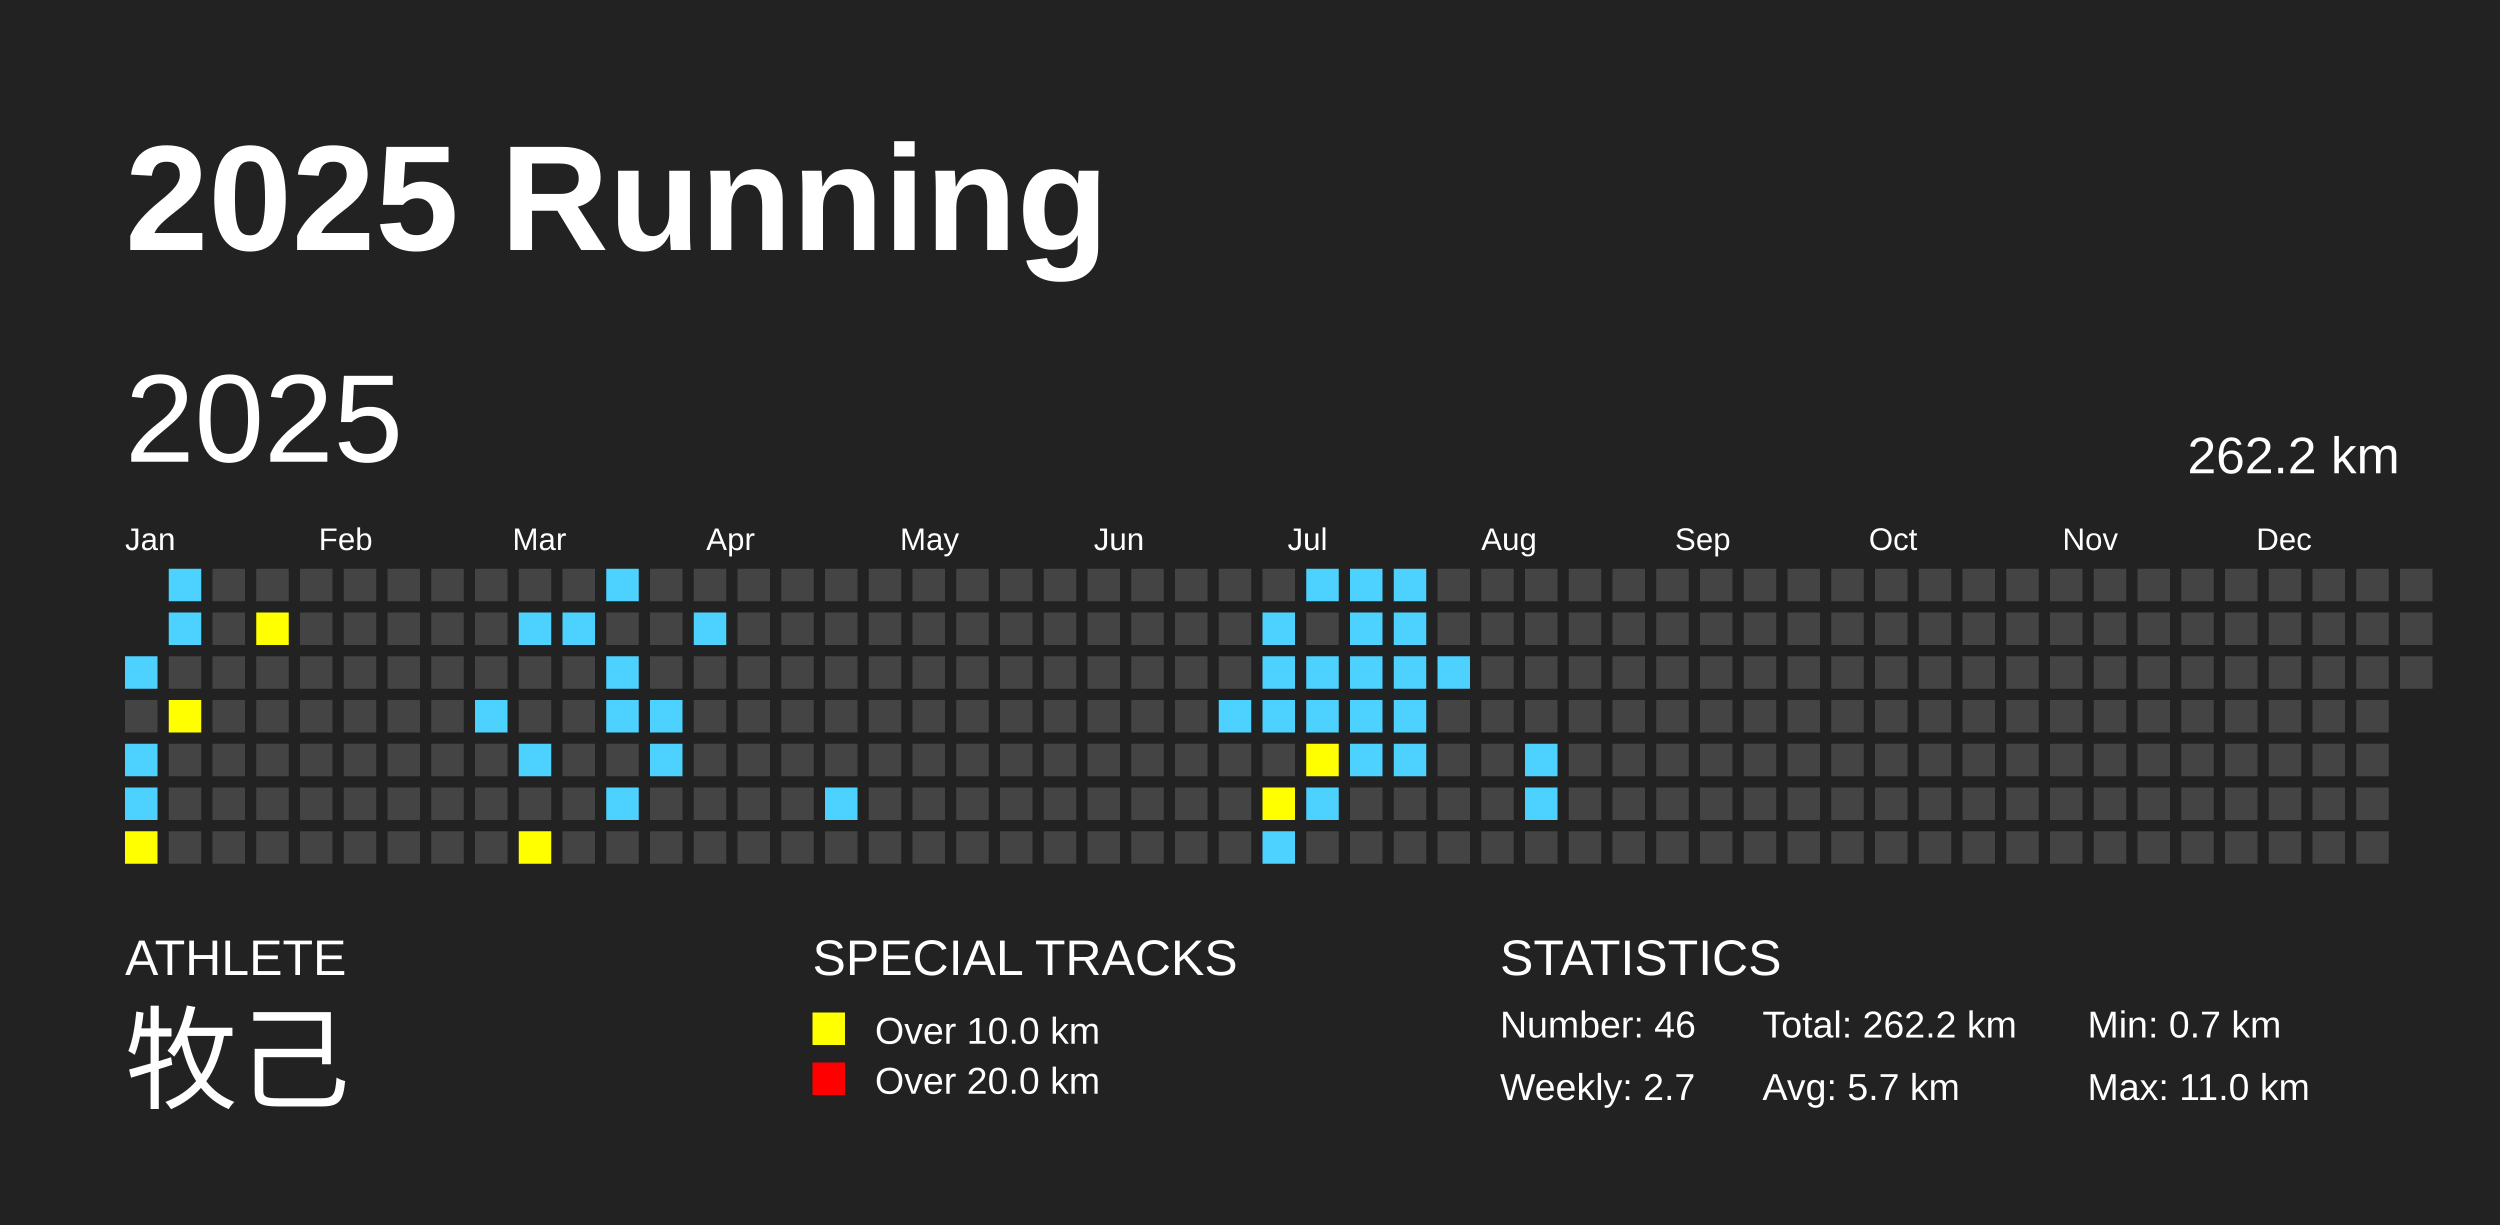
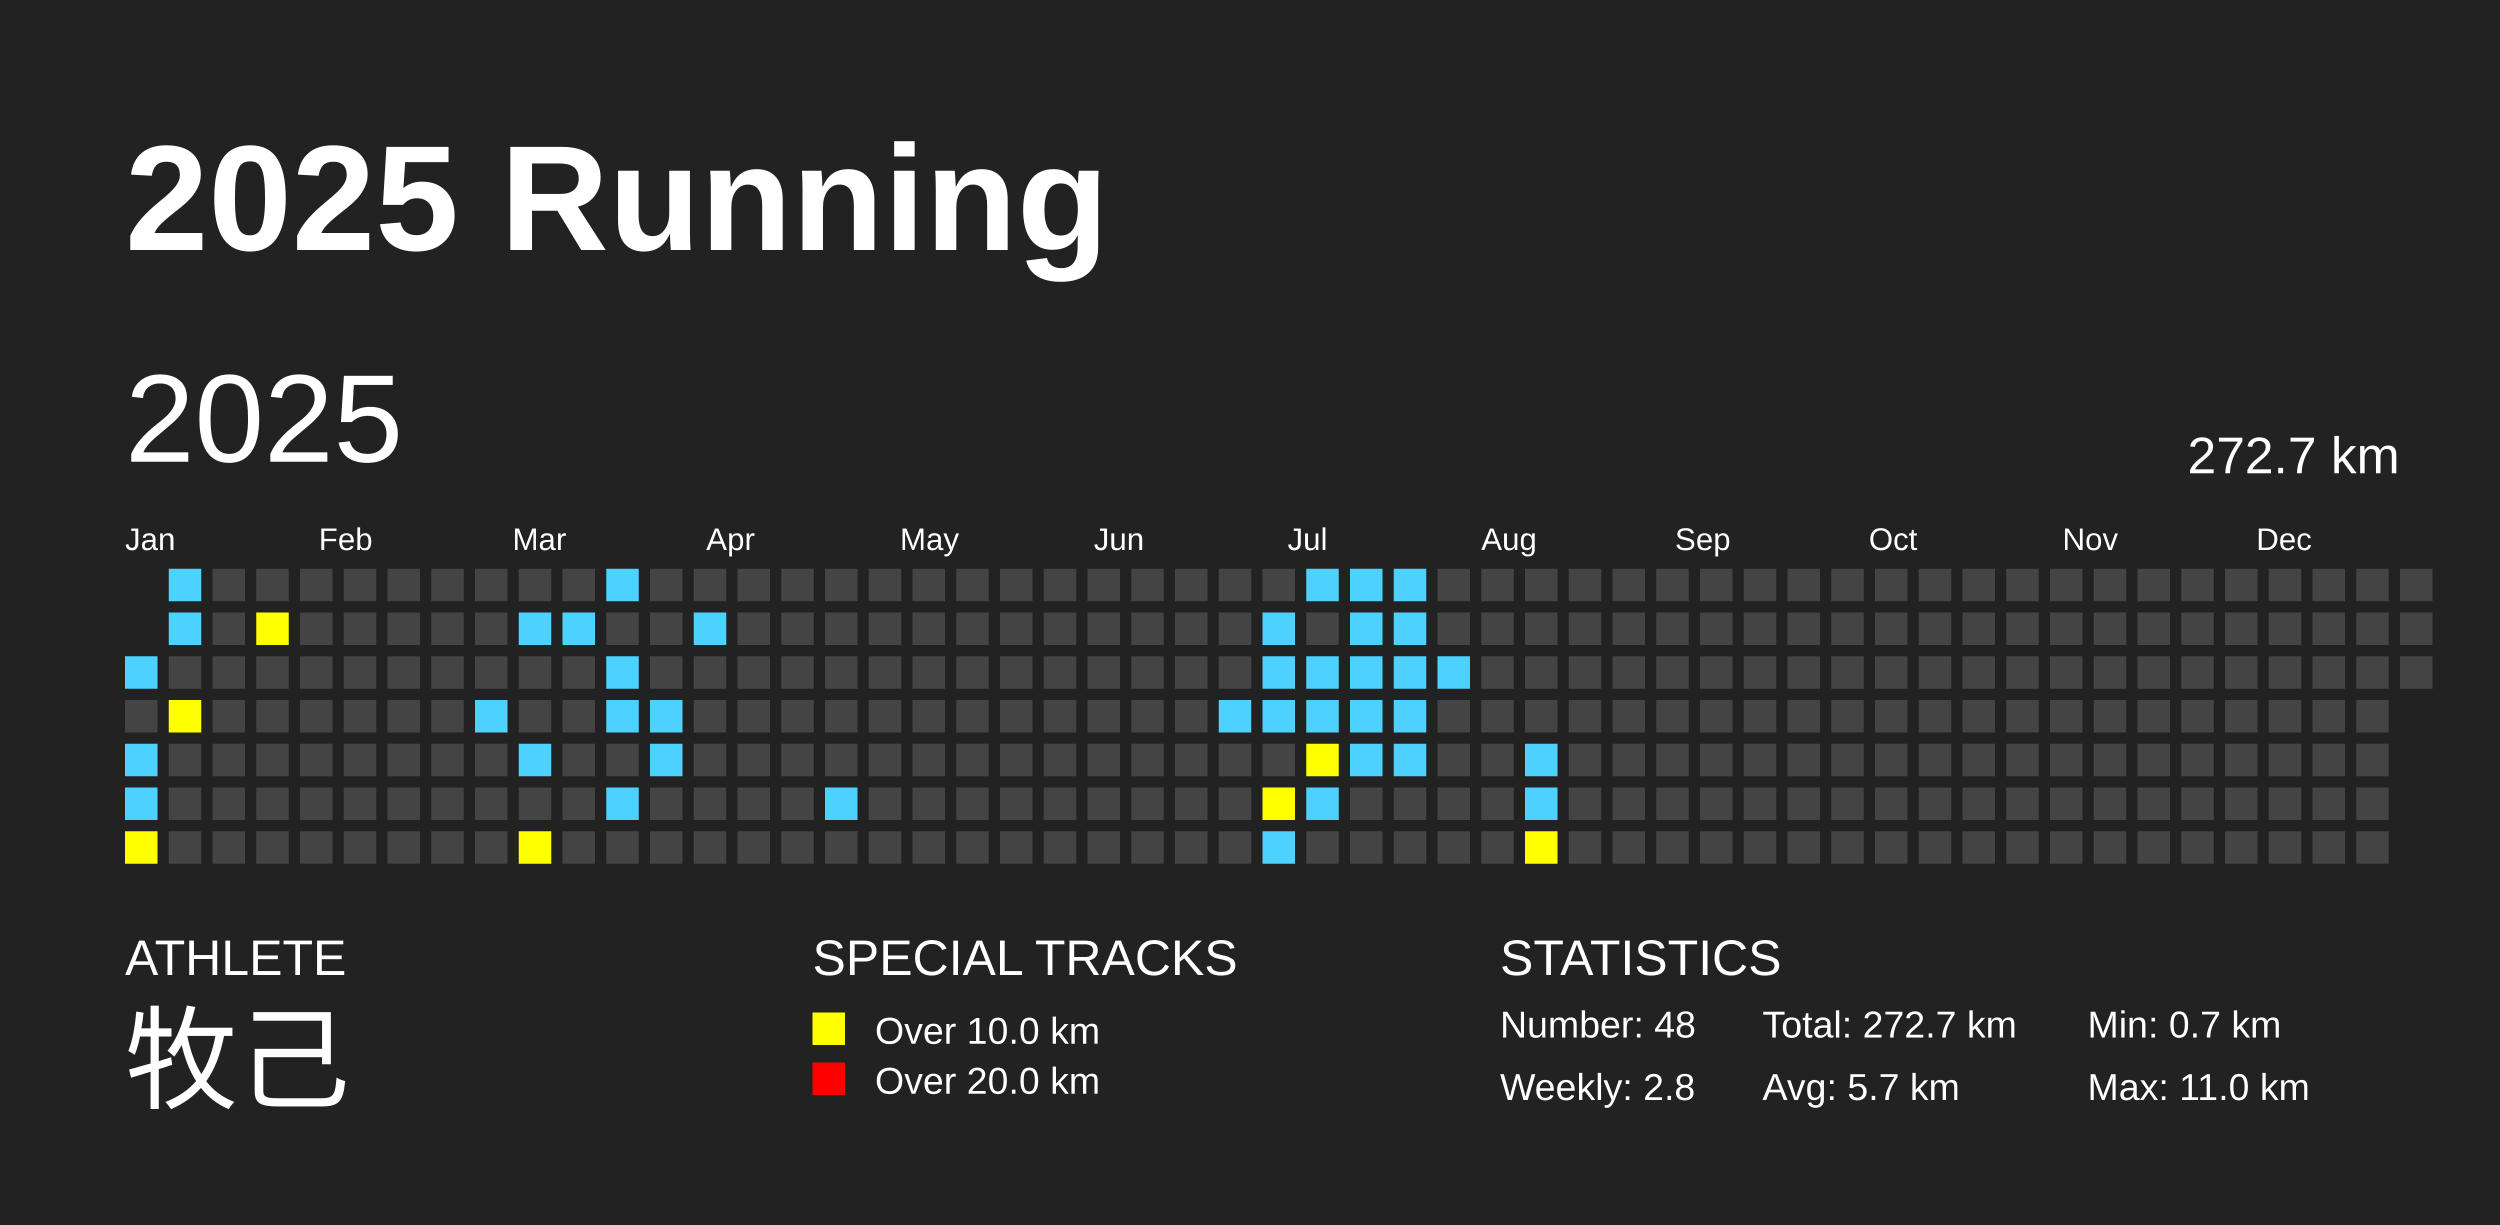
<svg xmlns="http://www.w3.org/2000/svg" baseProfile="full" height="98mm" version="1.1" viewBox="0,0,200,98" width="200mm">
  <defs />
  <rect fill="#222222" height="98" width="200" x="0" y="0" />
  <text fill="#FFFFFF" style="font-size:12px; font-family:Arial; font-weight:bold;" x="10" y="20">2025 Running</text>
  <text fill="#FFFFFF" style="font-size:4px; font-family:Arial" x="10" y="78">ATHLETE</text>
  <text fill="#FFFFFF" style="font-size:9px; font-family:Arial" x="10" y="88">牧己</text>
  <text fill="#FFFFFF" style="font-size:4px; font-family:Arial" x="65" y="78">SPECIAL TRACKS</text>
  <rect fill="yellow" height="2.6" width="2.6" x="65" y="81" />
  <text fill="#FFFFFF" style="font-size:3px; font-family:Arial" x="70" y="83.5">Over 10.0 km</text>
  <rect fill="red" height="2.6" width="2.6" x="65" y="85" />
  <text fill="#FFFFFF" style="font-size:3px; font-family:Arial" x="70" y="87.5">Over 20.0 km</text>
  <text fill="#FFFFFF" style="font-size:4px; font-family:Arial" x="120" y="78">STATISTICS</text>
-   <text fill="#FFFFFF" style="font-size:3px; font-family:Arial" x="120" y="83">Number: 46</text>
-   <text fill="#FFFFFF" style="font-size:3px; font-family:Arial" x="120" y="88">Weekly: 2.7</text>
-   <text fill="#FFFFFF" style="font-size:3px; font-family:Arial" x="141" y="83">Total: 262.2 km</text>
+   <text fill="#FFFFFF" style="font-size:3px; font-family:Arial" x="120" y="83">Number: 48</text>
+   <text fill="#FFFFFF" style="font-size:3px; font-family:Arial" x="120" y="88">Weekly: 2.8</text>
+   <text fill="#FFFFFF" style="font-size:3px; font-family:Arial" x="141" y="83">Total: 272.7 km</text>
  <text fill="#FFFFFF" style="font-size:3px; font-family:Arial" x="141" y="88">Avg: 5.7 km</text>
  <text fill="#FFFFFF" style="font-size:3px; font-family:Arial" x="167" y="83">Min: 0.7 km</text>
  <text fill="#FFFFFF" style="font-size:3px; font-family:Arial" x="167" y="88">Max: 11.0 km</text>
  <text dominant-baseline="hanging" fill="#FFFFFF" style="font-size:10.0px; font-family:Arial;" x="10" y="30">2025</text>
-   <text dominant-baseline="hanging" fill="#FFFFFF" style="font-size:4.125px; font-family:Arial;" x="175" y="35">262.2 km</text>
+   <text dominant-baseline="hanging" fill="#FFFFFF" style="font-size:4.125px; font-family:Arial;" x="175" y="35">272.7 km</text>
  <text fill="#FFFFFF" style="font-size:2.5px; font-family:Arial" x="10.0" y="44">Jan</text>
  <text fill="#FFFFFF" style="font-size:2.5px; font-family:Arial" x="25.5" y="44">Feb</text>
  <text fill="#FFFFFF" style="font-size:2.5px; font-family:Arial" x="41.0" y="44">Mar</text>
  <text fill="#FFFFFF" style="font-size:2.5px; font-family:Arial" x="56.5" y="44">Apr</text>
  <text fill="#FFFFFF" style="font-size:2.5px; font-family:Arial" x="72.0" y="44">May</text>
  <text fill="#FFFFFF" style="font-size:2.5px; font-family:Arial" x="87.5" y="44">Jun</text>
  <text fill="#FFFFFF" style="font-size:2.5px; font-family:Arial" x="103.0" y="44">Jul</text>
  <text fill="#FFFFFF" style="font-size:2.5px; font-family:Arial" x="118.5" y="44">Aug</text>
  <text fill="#FFFFFF" style="font-size:2.5px; font-family:Arial" x="134.0" y="44">Sep</text>
  <text fill="#FFFFFF" style="font-size:2.5px; font-family:Arial" x="149.5" y="44">Oct</text>
  <text fill="#FFFFFF" style="font-size:2.5px; font-family:Arial" x="165.0" y="44">Nov</text>
  <text fill="#FFFFFF" style="font-size:2.5px; font-family:Arial" x="180.5" y="44">Dec</text>
  <rect fill="#4DD2FF" height="2.6" width="2.6" x="10.0" y="52.5" />
  <rect fill="#444444" height="2.6" width="2.6" x="10.0" y="56.0" />
  <rect fill="#4DD2FF" height="2.6" width="2.6" x="10.0" y="59.5" />
  <rect fill="#4DD2FF" height="2.6" width="2.6" x="10.0" y="63.0" />
  <rect fill="yellow" height="2.6" width="2.6" x="10.0" y="66.5" />
  <rect fill="#4DD2FF" height="2.6" width="2.6" x="13.5" y="45.5" />
  <rect fill="#4DD2FF" height="2.6" width="2.6" x="13.5" y="49.0" />
  <rect fill="#444444" height="2.6" width="2.6" x="13.5" y="52.5" />
  <rect fill="yellow" height="2.6" width="2.6" x="13.5" y="56.0" />
  <rect fill="#444444" height="2.6" width="2.6" x="13.5" y="59.5" />
  <rect fill="#444444" height="2.6" width="2.6" x="13.5" y="63.0" />
  <rect fill="#444444" height="2.6" width="2.6" x="13.5" y="66.5" />
  <rect fill="#444444" height="2.6" width="2.6" x="17.0" y="45.5" />
  <rect fill="#444444" height="2.6" width="2.6" x="17.0" y="49.0" />
  <rect fill="#444444" height="2.6" width="2.6" x="17.0" y="52.5" />
  <rect fill="#444444" height="2.6" width="2.6" x="17.0" y="56.0" />
  <rect fill="#444444" height="2.6" width="2.6" x="17.0" y="59.5" />
  <rect fill="#444444" height="2.6" width="2.6" x="17.0" y="63.0" />
  <rect fill="#444444" height="2.6" width="2.6" x="17.0" y="66.5" />
  <rect fill="#444444" height="2.6" width="2.6" x="20.5" y="45.5" />
  <rect fill="yellow" height="2.6" width="2.6" x="20.5" y="49.0" />
  <rect fill="#444444" height="2.6" width="2.6" x="20.5" y="52.5" />
  <rect fill="#444444" height="2.6" width="2.6" x="20.5" y="56.0" />
  <rect fill="#444444" height="2.6" width="2.6" x="20.5" y="59.5" />
  <rect fill="#444444" height="2.6" width="2.6" x="20.5" y="63.0" />
  <rect fill="#444444" height="2.6" width="2.6" x="20.5" y="66.5" />
  <rect fill="#444444" height="2.6" width="2.6" x="24.0" y="45.5" />
  <rect fill="#444444" height="2.6" width="2.6" x="24.0" y="49.0" />
  <rect fill="#444444" height="2.6" width="2.6" x="24.0" y="52.5" />
  <rect fill="#444444" height="2.6" width="2.6" x="24.0" y="56.0" />
  <rect fill="#444444" height="2.6" width="2.6" x="24.0" y="59.5" />
  <rect fill="#444444" height="2.6" width="2.6" x="24.0" y="63.0" />
  <rect fill="#444444" height="2.6" width="2.6" x="24.0" y="66.5" />
  <rect fill="#444444" height="2.6" width="2.6" x="27.5" y="45.5" />
  <rect fill="#444444" height="2.6" width="2.6" x="27.5" y="49.0" />
  <rect fill="#444444" height="2.6" width="2.6" x="27.5" y="52.5" />
  <rect fill="#444444" height="2.6" width="2.6" x="27.5" y="56.0" />
  <rect fill="#444444" height="2.6" width="2.6" x="27.5" y="59.5" />
  <rect fill="#444444" height="2.6" width="2.6" x="27.5" y="63.0" />
  <rect fill="#444444" height="2.6" width="2.6" x="27.5" y="66.5" />
  <rect fill="#444444" height="2.6" width="2.6" x="31.0" y="45.5" />
  <rect fill="#444444" height="2.6" width="2.6" x="31.0" y="49.0" />
  <rect fill="#444444" height="2.6" width="2.6" x="31.0" y="52.5" />
  <rect fill="#444444" height="2.6" width="2.6" x="31.0" y="56.0" />
  <rect fill="#444444" height="2.6" width="2.6" x="31.0" y="59.5" />
  <rect fill="#444444" height="2.6" width="2.6" x="31.0" y="63.0" />
  <rect fill="#444444" height="2.6" width="2.6" x="31.0" y="66.5" />
  <rect fill="#444444" height="2.6" width="2.6" x="34.5" y="45.5" />
  <rect fill="#444444" height="2.6" width="2.6" x="34.5" y="49.0" />
  <rect fill="#444444" height="2.6" width="2.6" x="34.5" y="52.5" />
  <rect fill="#444444" height="2.6" width="2.6" x="34.5" y="56.0" />
  <rect fill="#444444" height="2.6" width="2.6" x="34.5" y="59.5" />
  <rect fill="#444444" height="2.6" width="2.6" x="34.5" y="63.0" />
  <rect fill="#444444" height="2.6" width="2.6" x="34.5" y="66.5" />
  <rect fill="#444444" height="2.6" width="2.6" x="38.0" y="45.5" />
  <rect fill="#444444" height="2.6" width="2.6" x="38.0" y="49.0" />
  <rect fill="#444444" height="2.6" width="2.6" x="38.0" y="52.5" />
  <rect fill="#4DD2FF" height="2.6" width="2.6" x="38.0" y="56.0" />
  <rect fill="#444444" height="2.6" width="2.6" x="38.0" y="59.5" />
  <rect fill="#444444" height="2.6" width="2.6" x="38.0" y="63.0" />
  <rect fill="#444444" height="2.6" width="2.6" x="38.0" y="66.5" />
  <rect fill="#444444" height="2.6" width="2.6" x="41.5" y="45.5" />
  <rect fill="#4DD2FF" height="2.6" width="2.6" x="41.5" y="49.0" />
  <rect fill="#444444" height="2.6" width="2.6" x="41.5" y="52.5" />
  <rect fill="#444444" height="2.6" width="2.6" x="41.5" y="56.0" />
  <rect fill="#4DD2FF" height="2.6" width="2.6" x="41.5" y="59.5" />
  <rect fill="#444444" height="2.6" width="2.6" x="41.5" y="63.0" />
  <rect fill="yellow" height="2.6" width="2.6" x="41.5" y="66.5" />
  <rect fill="#444444" height="2.6" width="2.6" x="45.0" y="45.5" />
  <rect fill="#4DD2FF" height="2.6" width="2.6" x="45.0" y="49.0" />
  <rect fill="#444444" height="2.6" width="2.6" x="45.0" y="52.5" />
  <rect fill="#444444" height="2.6" width="2.6" x="45.0" y="56.0" />
  <rect fill="#444444" height="2.6" width="2.6" x="45.0" y="59.5" />
  <rect fill="#444444" height="2.6" width="2.6" x="45.0" y="63.0" />
  <rect fill="#444444" height="2.6" width="2.6" x="45.0" y="66.5" />
  <rect fill="#4DD2FF" height="2.6" width="2.6" x="48.5" y="45.5" />
  <rect fill="#444444" height="2.6" width="2.6" x="48.5" y="49.0" />
  <rect fill="#4DD2FF" height="2.6" width="2.6" x="48.5" y="52.5" />
  <rect fill="#4DD2FF" height="2.6" width="2.6" x="48.5" y="56.0" />
  <rect fill="#444444" height="2.6" width="2.6" x="48.5" y="59.5" />
  <rect fill="#4DD2FF" height="2.6" width="2.6" x="48.5" y="63.0" />
  <rect fill="#444444" height="2.6" width="2.6" x="48.5" y="66.5" />
  <rect fill="#444444" height="2.6" width="2.6" x="52.0" y="45.5" />
  <rect fill="#444444" height="2.6" width="2.6" x="52.0" y="49.0" />
  <rect fill="#444444" height="2.6" width="2.6" x="52.0" y="52.5" />
  <rect fill="#4DD2FF" height="2.6" width="2.6" x="52.0" y="56.0" />
  <rect fill="#4DD2FF" height="2.6" width="2.6" x="52.0" y="59.5" />
  <rect fill="#444444" height="2.6" width="2.6" x="52.0" y="63.0" />
  <rect fill="#444444" height="2.6" width="2.6" x="52.0" y="66.5" />
  <rect fill="#444444" height="2.6" width="2.6" x="55.5" y="45.5" />
  <rect fill="#4DD2FF" height="2.6" width="2.6" x="55.5" y="49.0" />
  <rect fill="#444444" height="2.6" width="2.6" x="55.5" y="52.5" />
  <rect fill="#444444" height="2.6" width="2.6" x="55.5" y="56.0" />
  <rect fill="#444444" height="2.6" width="2.6" x="55.5" y="59.5" />
  <rect fill="#444444" height="2.6" width="2.6" x="55.5" y="63.0" />
  <rect fill="#444444" height="2.6" width="2.6" x="55.5" y="66.5" />
  <rect fill="#444444" height="2.6" width="2.6" x="59.0" y="45.5" />
  <rect fill="#444444" height="2.6" width="2.6" x="59.0" y="49.0" />
  <rect fill="#444444" height="2.6" width="2.6" x="59.0" y="52.5" />
  <rect fill="#444444" height="2.6" width="2.6" x="59.0" y="56.0" />
  <rect fill="#444444" height="2.6" width="2.6" x="59.0" y="59.5" />
  <rect fill="#444444" height="2.6" width="2.6" x="59.0" y="63.0" />
  <rect fill="#444444" height="2.6" width="2.6" x="59.0" y="66.5" />
  <rect fill="#444444" height="2.6" width="2.6" x="62.5" y="45.5" />
  <rect fill="#444444" height="2.6" width="2.6" x="62.5" y="49.0" />
  <rect fill="#444444" height="2.6" width="2.6" x="62.5" y="52.5" />
  <rect fill="#444444" height="2.6" width="2.6" x="62.5" y="56.0" />
  <rect fill="#444444" height="2.6" width="2.6" x="62.5" y="59.5" />
  <rect fill="#444444" height="2.6" width="2.6" x="62.5" y="63.0" />
  <rect fill="#444444" height="2.6" width="2.6" x="62.5" y="66.5" />
  <rect fill="#444444" height="2.6" width="2.6" x="66.0" y="45.5" />
  <rect fill="#444444" height="2.6" width="2.6" x="66.0" y="49.0" />
  <rect fill="#444444" height="2.6" width="2.6" x="66.0" y="52.5" />
  <rect fill="#444444" height="2.6" width="2.6" x="66.0" y="56.0" />
  <rect fill="#444444" height="2.6" width="2.6" x="66.0" y="59.5" />
  <rect fill="#4DD2FF" height="2.6" width="2.6" x="66.0" y="63.0" />
  <rect fill="#444444" height="2.6" width="2.6" x="66.0" y="66.5" />
  <rect fill="#444444" height="2.6" width="2.6" x="69.5" y="45.5" />
  <rect fill="#444444" height="2.6" width="2.6" x="69.5" y="49.0" />
  <rect fill="#444444" height="2.6" width="2.6" x="69.5" y="52.5" />
  <rect fill="#444444" height="2.6" width="2.6" x="69.5" y="56.0" />
  <rect fill="#444444" height="2.6" width="2.6" x="69.5" y="59.5" />
  <rect fill="#444444" height="2.6" width="2.6" x="69.5" y="63.0" />
  <rect fill="#444444" height="2.6" width="2.6" x="69.5" y="66.5" />
  <rect fill="#444444" height="2.6" width="2.6" x="73.0" y="45.5" />
  <rect fill="#444444" height="2.6" width="2.6" x="73.0" y="49.0" />
  <rect fill="#444444" height="2.6" width="2.6" x="73.0" y="52.5" />
  <rect fill="#444444" height="2.6" width="2.6" x="73.0" y="56.0" />
  <rect fill="#444444" height="2.6" width="2.6" x="73.0" y="59.5" />
  <rect fill="#444444" height="2.6" width="2.6" x="73.0" y="63.0" />
  <rect fill="#444444" height="2.6" width="2.6" x="73.0" y="66.5" />
  <rect fill="#444444" height="2.6" width="2.6" x="76.5" y="45.5" />
  <rect fill="#444444" height="2.6" width="2.6" x="76.5" y="49.0" />
  <rect fill="#444444" height="2.6" width="2.6" x="76.5" y="52.5" />
  <rect fill="#444444" height="2.6" width="2.6" x="76.5" y="56.0" />
  <rect fill="#444444" height="2.6" width="2.6" x="76.5" y="59.5" />
  <rect fill="#444444" height="2.6" width="2.6" x="76.5" y="63.0" />
  <rect fill="#444444" height="2.6" width="2.6" x="76.5" y="66.5" />
  <rect fill="#444444" height="2.6" width="2.6" x="80.0" y="45.5" />
  <rect fill="#444444" height="2.6" width="2.6" x="80.0" y="49.0" />
  <rect fill="#444444" height="2.6" width="2.6" x="80.0" y="52.5" />
  <rect fill="#444444" height="2.6" width="2.6" x="80.0" y="56.0" />
  <rect fill="#444444" height="2.6" width="2.6" x="80.0" y="59.5" />
  <rect fill="#444444" height="2.6" width="2.6" x="80.0" y="63.0" />
  <rect fill="#444444" height="2.6" width="2.6" x="80.0" y="66.5" />
  <rect fill="#444444" height="2.6" width="2.6" x="83.5" y="45.5" />
  <rect fill="#444444" height="2.6" width="2.6" x="83.5" y="49.0" />
  <rect fill="#444444" height="2.6" width="2.6" x="83.5" y="52.5" />
  <rect fill="#444444" height="2.6" width="2.6" x="83.5" y="56.0" />
  <rect fill="#444444" height="2.6" width="2.6" x="83.5" y="59.5" />
  <rect fill="#444444" height="2.6" width="2.6" x="83.5" y="63.0" />
  <rect fill="#444444" height="2.6" width="2.6" x="83.5" y="66.5" />
  <rect fill="#444444" height="2.6" width="2.6" x="87.0" y="45.5" />
  <rect fill="#444444" height="2.6" width="2.6" x="87.0" y="49.0" />
  <rect fill="#444444" height="2.6" width="2.6" x="87.0" y="52.5" />
  <rect fill="#444444" height="2.6" width="2.6" x="87.0" y="56.0" />
  <rect fill="#444444" height="2.6" width="2.6" x="87.0" y="59.5" />
  <rect fill="#444444" height="2.6" width="2.6" x="87.0" y="63.0" />
  <rect fill="#444444" height="2.6" width="2.6" x="87.0" y="66.5" />
  <rect fill="#444444" height="2.6" width="2.6" x="90.5" y="45.5" />
  <rect fill="#444444" height="2.6" width="2.6" x="90.5" y="49.0" />
  <rect fill="#444444" height="2.6" width="2.6" x="90.5" y="52.5" />
  <rect fill="#444444" height="2.6" width="2.6" x="90.5" y="56.0" />
  <rect fill="#444444" height="2.6" width="2.6" x="90.5" y="59.5" />
  <rect fill="#444444" height="2.6" width="2.6" x="90.5" y="63.0" />
  <rect fill="#444444" height="2.6" width="2.6" x="90.5" y="66.5" />
  <rect fill="#444444" height="2.6" width="2.6" x="94.0" y="45.5" />
  <rect fill="#444444" height="2.6" width="2.6" x="94.0" y="49.0" />
  <rect fill="#444444" height="2.6" width="2.6" x="94.0" y="52.5" />
  <rect fill="#444444" height="2.6" width="2.6" x="94.0" y="56.0" />
  <rect fill="#444444" height="2.6" width="2.6" x="94.0" y="59.5" />
  <rect fill="#444444" height="2.6" width="2.6" x="94.0" y="63.0" />
  <rect fill="#444444" height="2.6" width="2.6" x="94.0" y="66.5" />
  <rect fill="#444444" height="2.6" width="2.6" x="97.5" y="45.5" />
  <rect fill="#444444" height="2.6" width="2.6" x="97.5" y="49.0" />
  <rect fill="#444444" height="2.6" width="2.6" x="97.5" y="52.5" />
  <rect fill="#4DD2FF" height="2.6" width="2.6" x="97.5" y="56.0" />
  <rect fill="#444444" height="2.6" width="2.6" x="97.5" y="59.5" />
  <rect fill="#444444" height="2.6" width="2.6" x="97.5" y="63.0" />
  <rect fill="#444444" height="2.6" width="2.6" x="97.5" y="66.5" />
  <rect fill="#444444" height="2.6" width="2.6" x="101.0" y="45.5" />
  <rect fill="#4DD2FF" height="2.6" width="2.6" x="101.0" y="49.0" />
  <rect fill="#4DD2FF" height="2.6" width="2.6" x="101.0" y="52.5" />
  <rect fill="#4DD2FF" height="2.6" width="2.6" x="101.0" y="56.0" />
  <rect fill="#444444" height="2.6" width="2.6" x="101.0" y="59.5" />
  <rect fill="yellow" height="2.6" width="2.6" x="101.0" y="63.0" />
  <rect fill="#4DD2FF" height="2.6" width="2.6" x="101.0" y="66.5" />
  <rect fill="#4DD2FF" height="2.6" width="2.6" x="104.5" y="45.5" />
  <rect fill="#444444" height="2.6" width="2.6" x="104.5" y="49.0" />
  <rect fill="#4DD2FF" height="2.6" width="2.6" x="104.5" y="52.5" />
  <rect fill="#4DD2FF" height="2.6" width="2.6" x="104.5" y="56.0" />
  <rect fill="yellow" height="2.6" width="2.6" x="104.5" y="59.5" />
  <rect fill="#4DD2FF" height="2.6" width="2.6" x="104.5" y="63.0" />
  <rect fill="#444444" height="2.6" width="2.6" x="104.5" y="66.5" />
  <rect fill="#4DD2FF" height="2.6" width="2.6" x="108.0" y="45.5" />
  <rect fill="#4DD2FF" height="2.6" width="2.6" x="108.0" y="49.0" />
  <rect fill="#4DD2FF" height="2.6" width="2.6" x="108.0" y="52.5" />
  <rect fill="#4DD2FF" height="2.6" width="2.6" x="108.0" y="56.0" />
  <rect fill="#4DD2FF" height="2.6" width="2.6" x="108.0" y="59.5" />
  <rect fill="#444444" height="2.6" width="2.6" x="108.0" y="63.0" />
  <rect fill="#444444" height="2.6" width="2.6" x="108.0" y="66.5" />
  <rect fill="#4DD2FF" height="2.6" width="2.6" x="111.5" y="45.5" />
  <rect fill="#4DD2FF" height="2.6" width="2.6" x="111.5" y="49.0" />
  <rect fill="#4DD2FF" height="2.6" width="2.6" x="111.5" y="52.5" />
  <rect fill="#4DD2FF" height="2.6" width="2.6" x="111.5" y="56.0" />
  <rect fill="#4DD2FF" height="2.6" width="2.6" x="111.5" y="59.5" />
  <rect fill="#444444" height="2.6" width="2.6" x="111.5" y="63.0" />
  <rect fill="#444444" height="2.6" width="2.6" x="111.5" y="66.5" />
  <rect fill="#444444" height="2.6" width="2.6" x="115.0" y="45.5" />
  <rect fill="#444444" height="2.6" width="2.6" x="115.0" y="49.0" />
  <rect fill="#4DD2FF" height="2.6" width="2.6" x="115.0" y="52.5" />
  <rect fill="#444444" height="2.6" width="2.6" x="115.0" y="56.0" />
  <rect fill="#444444" height="2.6" width="2.6" x="115.0" y="59.5" />
  <rect fill="#444444" height="2.6" width="2.6" x="115.0" y="63.0" />
  <rect fill="#444444" height="2.6" width="2.6" x="115.0" y="66.5" />
  <rect fill="#444444" height="2.6" width="2.6" x="118.5" y="45.5" />
  <rect fill="#444444" height="2.6" width="2.6" x="118.5" y="49.0" />
  <rect fill="#444444" height="2.6" width="2.6" x="118.5" y="52.5" />
  <rect fill="#444444" height="2.6" width="2.6" x="118.5" y="56.0" />
  <rect fill="#444444" height="2.6" width="2.6" x="118.5" y="59.5" />
  <rect fill="#444444" height="2.6" width="2.6" x="118.5" y="63.0" />
  <rect fill="#444444" height="2.6" width="2.6" x="118.5" y="66.5" />
  <rect fill="#444444" height="2.6" width="2.6" x="122.0" y="45.5" />
  <rect fill="#444444" height="2.6" width="2.6" x="122.0" y="49.0" />
  <rect fill="#444444" height="2.6" width="2.6" x="122.0" y="52.5" />
  <rect fill="#444444" height="2.6" width="2.6" x="122.0" y="56.0" />
  <rect fill="#4DD2FF" height="2.6" width="2.6" x="122.0" y="59.5" />
  <rect fill="#4DD2FF" height="2.6" width="2.6" x="122.0" y="63.0" />
-   <rect fill="#444444" height="2.6" width="2.6" x="122.0" y="66.5" />
+   <rect fill="yellow" height="2.6" width="2.6" x="122.0" y="66.5" />
  <rect fill="#444444" height="2.6" width="2.6" x="125.5" y="45.5" />
  <rect fill="#444444" height="2.6" width="2.6" x="125.5" y="49.0" />
  <rect fill="#444444" height="2.6" width="2.6" x="125.5" y="52.5" />
  <rect fill="#444444" height="2.6" width="2.6" x="125.5" y="56.0" />
  <rect fill="#444444" height="2.6" width="2.6" x="125.5" y="59.5" />
  <rect fill="#444444" height="2.6" width="2.6" x="125.5" y="63.0" />
  <rect fill="#444444" height="2.6" width="2.6" x="125.5" y="66.5" />
  <rect fill="#444444" height="2.6" width="2.6" x="129.0" y="45.5" />
  <rect fill="#444444" height="2.6" width="2.6" x="129.0" y="49.0" />
  <rect fill="#444444" height="2.6" width="2.6" x="129.0" y="52.5" />
  <rect fill="#444444" height="2.6" width="2.6" x="129.0" y="56.0" />
  <rect fill="#444444" height="2.6" width="2.6" x="129.0" y="59.5" />
  <rect fill="#444444" height="2.6" width="2.6" x="129.0" y="63.0" />
  <rect fill="#444444" height="2.6" width="2.6" x="129.0" y="66.5" />
  <rect fill="#444444" height="2.6" width="2.6" x="132.5" y="45.5" />
  <rect fill="#444444" height="2.6" width="2.6" x="132.5" y="49.0" />
  <rect fill="#444444" height="2.6" width="2.6" x="132.5" y="52.5" />
  <rect fill="#444444" height="2.6" width="2.6" x="132.5" y="56.0" />
  <rect fill="#444444" height="2.6" width="2.6" x="132.5" y="59.5" />
  <rect fill="#444444" height="2.6" width="2.6" x="132.5" y="63.0" />
  <rect fill="#444444" height="2.6" width="2.6" x="132.5" y="66.5" />
  <rect fill="#444444" height="2.6" width="2.6" x="136.0" y="45.5" />
  <rect fill="#444444" height="2.6" width="2.6" x="136.0" y="49.0" />
  <rect fill="#444444" height="2.6" width="2.6" x="136.0" y="52.5" />
  <rect fill="#444444" height="2.6" width="2.6" x="136.0" y="56.0" />
  <rect fill="#444444" height="2.6" width="2.6" x="136.0" y="59.5" />
  <rect fill="#444444" height="2.6" width="2.6" x="136.0" y="63.0" />
  <rect fill="#444444" height="2.6" width="2.6" x="136.0" y="66.5" />
  <rect fill="#444444" height="2.6" width="2.6" x="139.5" y="45.5" />
  <rect fill="#444444" height="2.6" width="2.6" x="139.5" y="49.0" />
  <rect fill="#444444" height="2.6" width="2.6" x="139.5" y="52.5" />
  <rect fill="#444444" height="2.6" width="2.6" x="139.5" y="56.0" />
  <rect fill="#444444" height="2.6" width="2.6" x="139.5" y="59.5" />
  <rect fill="#444444" height="2.6" width="2.6" x="139.5" y="63.0" />
  <rect fill="#444444" height="2.6" width="2.6" x="139.5" y="66.5" />
  <rect fill="#444444" height="2.6" width="2.6" x="143.0" y="45.5" />
  <rect fill="#444444" height="2.6" width="2.6" x="143.0" y="49.0" />
  <rect fill="#444444" height="2.6" width="2.6" x="143.0" y="52.5" />
  <rect fill="#444444" height="2.6" width="2.6" x="143.0" y="56.0" />
  <rect fill="#444444" height="2.6" width="2.6" x="143.0" y="59.5" />
  <rect fill="#444444" height="2.6" width="2.6" x="143.0" y="63.0" />
  <rect fill="#444444" height="2.6" width="2.6" x="143.0" y="66.5" />
  <rect fill="#444444" height="2.6" width="2.6" x="146.5" y="45.5" />
  <rect fill="#444444" height="2.6" width="2.6" x="146.5" y="49.0" />
  <rect fill="#444444" height="2.6" width="2.6" x="146.5" y="52.5" />
  <rect fill="#444444" height="2.6" width="2.6" x="146.5" y="56.0" />
  <rect fill="#444444" height="2.6" width="2.6" x="146.5" y="59.5" />
  <rect fill="#444444" height="2.6" width="2.6" x="146.5" y="63.0" />
  <rect fill="#444444" height="2.6" width="2.6" x="146.5" y="66.5" />
  <rect fill="#444444" height="2.6" width="2.6" x="150.0" y="45.5" />
  <rect fill="#444444" height="2.6" width="2.6" x="150.0" y="49.0" />
  <rect fill="#444444" height="2.6" width="2.6" x="150.0" y="52.5" />
  <rect fill="#444444" height="2.6" width="2.6" x="150.0" y="56.0" />
  <rect fill="#444444" height="2.6" width="2.6" x="150.0" y="59.5" />
  <rect fill="#444444" height="2.6" width="2.6" x="150.0" y="63.0" />
  <rect fill="#444444" height="2.6" width="2.6" x="150.0" y="66.5" />
  <rect fill="#444444" height="2.6" width="2.6" x="153.5" y="45.5" />
  <rect fill="#444444" height="2.6" width="2.6" x="153.5" y="49.0" />
  <rect fill="#444444" height="2.6" width="2.6" x="153.5" y="52.5" />
  <rect fill="#444444" height="2.6" width="2.6" x="153.5" y="56.0" />
  <rect fill="#444444" height="2.6" width="2.6" x="153.5" y="59.5" />
  <rect fill="#444444" height="2.6" width="2.6" x="153.5" y="63.0" />
  <rect fill="#444444" height="2.6" width="2.6" x="153.5" y="66.5" />
  <rect fill="#444444" height="2.6" width="2.6" x="157.0" y="45.5" />
  <rect fill="#444444" height="2.6" width="2.6" x="157.0" y="49.0" />
  <rect fill="#444444" height="2.6" width="2.6" x="157.0" y="52.5" />
  <rect fill="#444444" height="2.6" width="2.6" x="157.0" y="56.0" />
  <rect fill="#444444" height="2.6" width="2.6" x="157.0" y="59.5" />
  <rect fill="#444444" height="2.6" width="2.6" x="157.0" y="63.0" />
  <rect fill="#444444" height="2.6" width="2.6" x="157.0" y="66.5" />
  <rect fill="#444444" height="2.6" width="2.6" x="160.5" y="45.5" />
  <rect fill="#444444" height="2.6" width="2.6" x="160.5" y="49.0" />
  <rect fill="#444444" height="2.6" width="2.6" x="160.5" y="52.5" />
  <rect fill="#444444" height="2.6" width="2.6" x="160.5" y="56.0" />
  <rect fill="#444444" height="2.6" width="2.6" x="160.5" y="59.5" />
  <rect fill="#444444" height="2.6" width="2.6" x="160.5" y="63.0" />
  <rect fill="#444444" height="2.6" width="2.6" x="160.5" y="66.5" />
  <rect fill="#444444" height="2.6" width="2.6" x="164.0" y="45.5" />
  <rect fill="#444444" height="2.6" width="2.6" x="164.0" y="49.0" />
  <rect fill="#444444" height="2.6" width="2.6" x="164.0" y="52.5" />
  <rect fill="#444444" height="2.6" width="2.6" x="164.0" y="56.0" />
  <rect fill="#444444" height="2.6" width="2.6" x="164.0" y="59.5" />
  <rect fill="#444444" height="2.6" width="2.6" x="164.0" y="63.0" />
  <rect fill="#444444" height="2.6" width="2.6" x="164.0" y="66.5" />
  <rect fill="#444444" height="2.6" width="2.6" x="167.5" y="45.5" />
  <rect fill="#444444" height="2.6" width="2.6" x="167.5" y="49.0" />
  <rect fill="#444444" height="2.6" width="2.6" x="167.5" y="52.5" />
  <rect fill="#444444" height="2.6" width="2.6" x="167.5" y="56.0" />
  <rect fill="#444444" height="2.6" width="2.6" x="167.5" y="59.5" />
  <rect fill="#444444" height="2.6" width="2.6" x="167.5" y="63.0" />
  <rect fill="#444444" height="2.6" width="2.6" x="167.5" y="66.5" />
  <rect fill="#444444" height="2.6" width="2.6" x="171.0" y="45.5" />
  <rect fill="#444444" height="2.6" width="2.6" x="171.0" y="49.0" />
  <rect fill="#444444" height="2.6" width="2.6" x="171.0" y="52.5" />
  <rect fill="#444444" height="2.6" width="2.6" x="171.0" y="56.0" />
  <rect fill="#444444" height="2.6" width="2.6" x="171.0" y="59.5" />
  <rect fill="#444444" height="2.6" width="2.6" x="171.0" y="63.0" />
  <rect fill="#444444" height="2.6" width="2.6" x="171.0" y="66.5" />
  <rect fill="#444444" height="2.6" width="2.6" x="174.5" y="45.5" />
  <rect fill="#444444" height="2.6" width="2.6" x="174.5" y="49.0" />
  <rect fill="#444444" height="2.6" width="2.6" x="174.5" y="52.5" />
  <rect fill="#444444" height="2.6" width="2.6" x="174.5" y="56.0" />
  <rect fill="#444444" height="2.6" width="2.6" x="174.5" y="59.5" />
  <rect fill="#444444" height="2.6" width="2.6" x="174.5" y="63.0" />
  <rect fill="#444444" height="2.6" width="2.6" x="174.5" y="66.5" />
  <rect fill="#444444" height="2.6" width="2.6" x="178.0" y="45.5" />
  <rect fill="#444444" height="2.6" width="2.6" x="178.0" y="49.0" />
  <rect fill="#444444" height="2.6" width="2.6" x="178.0" y="52.5" />
  <rect fill="#444444" height="2.6" width="2.6" x="178.0" y="56.0" />
  <rect fill="#444444" height="2.6" width="2.6" x="178.0" y="59.5" />
  <rect fill="#444444" height="2.6" width="2.6" x="178.0" y="63.0" />
  <rect fill="#444444" height="2.6" width="2.6" x="178.0" y="66.5" />
  <rect fill="#444444" height="2.6" width="2.6" x="181.5" y="45.5" />
  <rect fill="#444444" height="2.6" width="2.6" x="181.5" y="49.0" />
  <rect fill="#444444" height="2.6" width="2.6" x="181.5" y="52.5" />
  <rect fill="#444444" height="2.6" width="2.6" x="181.5" y="56.0" />
  <rect fill="#444444" height="2.6" width="2.6" x="181.5" y="59.5" />
  <rect fill="#444444" height="2.6" width="2.6" x="181.5" y="63.0" />
  <rect fill="#444444" height="2.6" width="2.6" x="181.5" y="66.5" />
  <rect fill="#444444" height="2.6" width="2.6" x="185.0" y="45.5" />
  <rect fill="#444444" height="2.6" width="2.6" x="185.0" y="49.0" />
  <rect fill="#444444" height="2.6" width="2.6" x="185.0" y="52.5" />
  <rect fill="#444444" height="2.6" width="2.6" x="185.0" y="56.0" />
  <rect fill="#444444" height="2.6" width="2.6" x="185.0" y="59.5" />
  <rect fill="#444444" height="2.6" width="2.6" x="185.0" y="63.0" />
  <rect fill="#444444" height="2.6" width="2.6" x="185.0" y="66.5" />
  <rect fill="#444444" height="2.6" width="2.6" x="188.5" y="45.5" />
  <rect fill="#444444" height="2.6" width="2.6" x="188.5" y="49.0" />
  <rect fill="#444444" height="2.6" width="2.6" x="188.5" y="52.5" />
  <rect fill="#444444" height="2.6" width="2.6" x="188.5" y="56.0" />
  <rect fill="#444444" height="2.6" width="2.6" x="188.5" y="59.5" />
  <rect fill="#444444" height="2.6" width="2.6" x="188.5" y="63.0" />
  <rect fill="#444444" height="2.6" width="2.6" x="188.5" y="66.5" />
  <rect fill="#444444" height="2.6" width="2.6" x="192.0" y="45.5" />
  <rect fill="#444444" height="2.6" width="2.6" x="192.0" y="49.0" />
  <rect fill="#444444" height="2.6" width="2.6" x="192.0" y="52.5" />
</svg>
